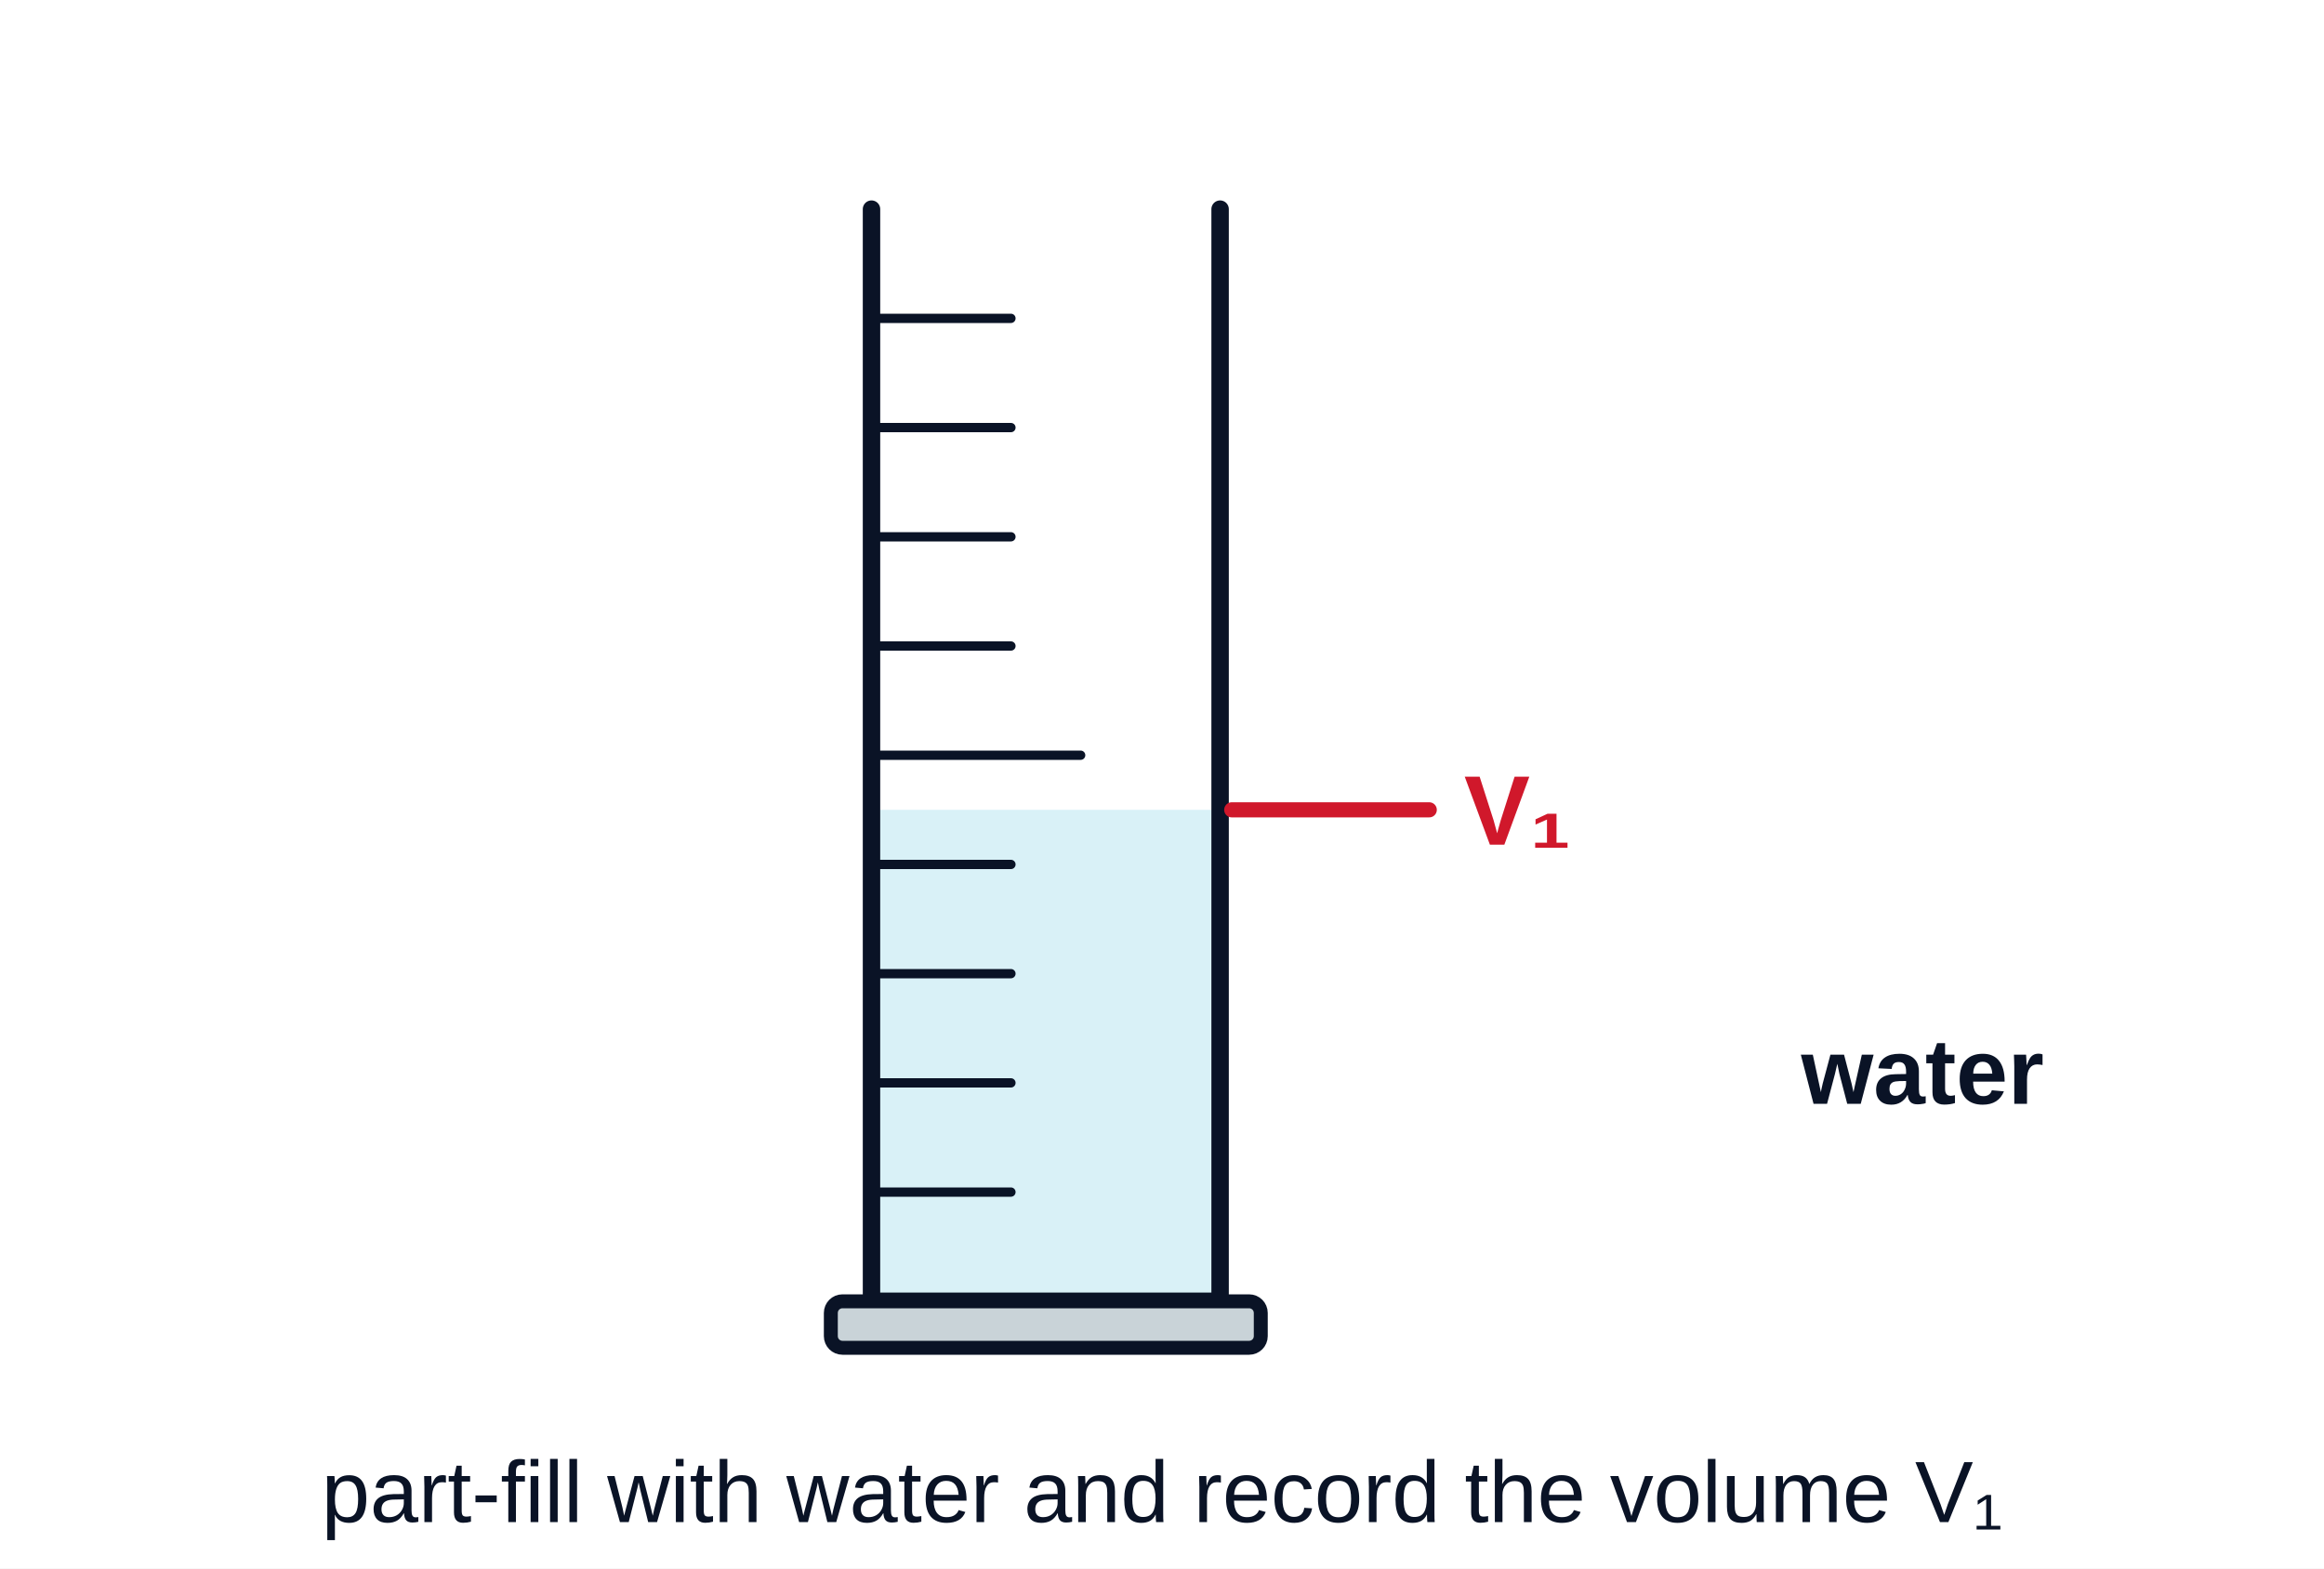
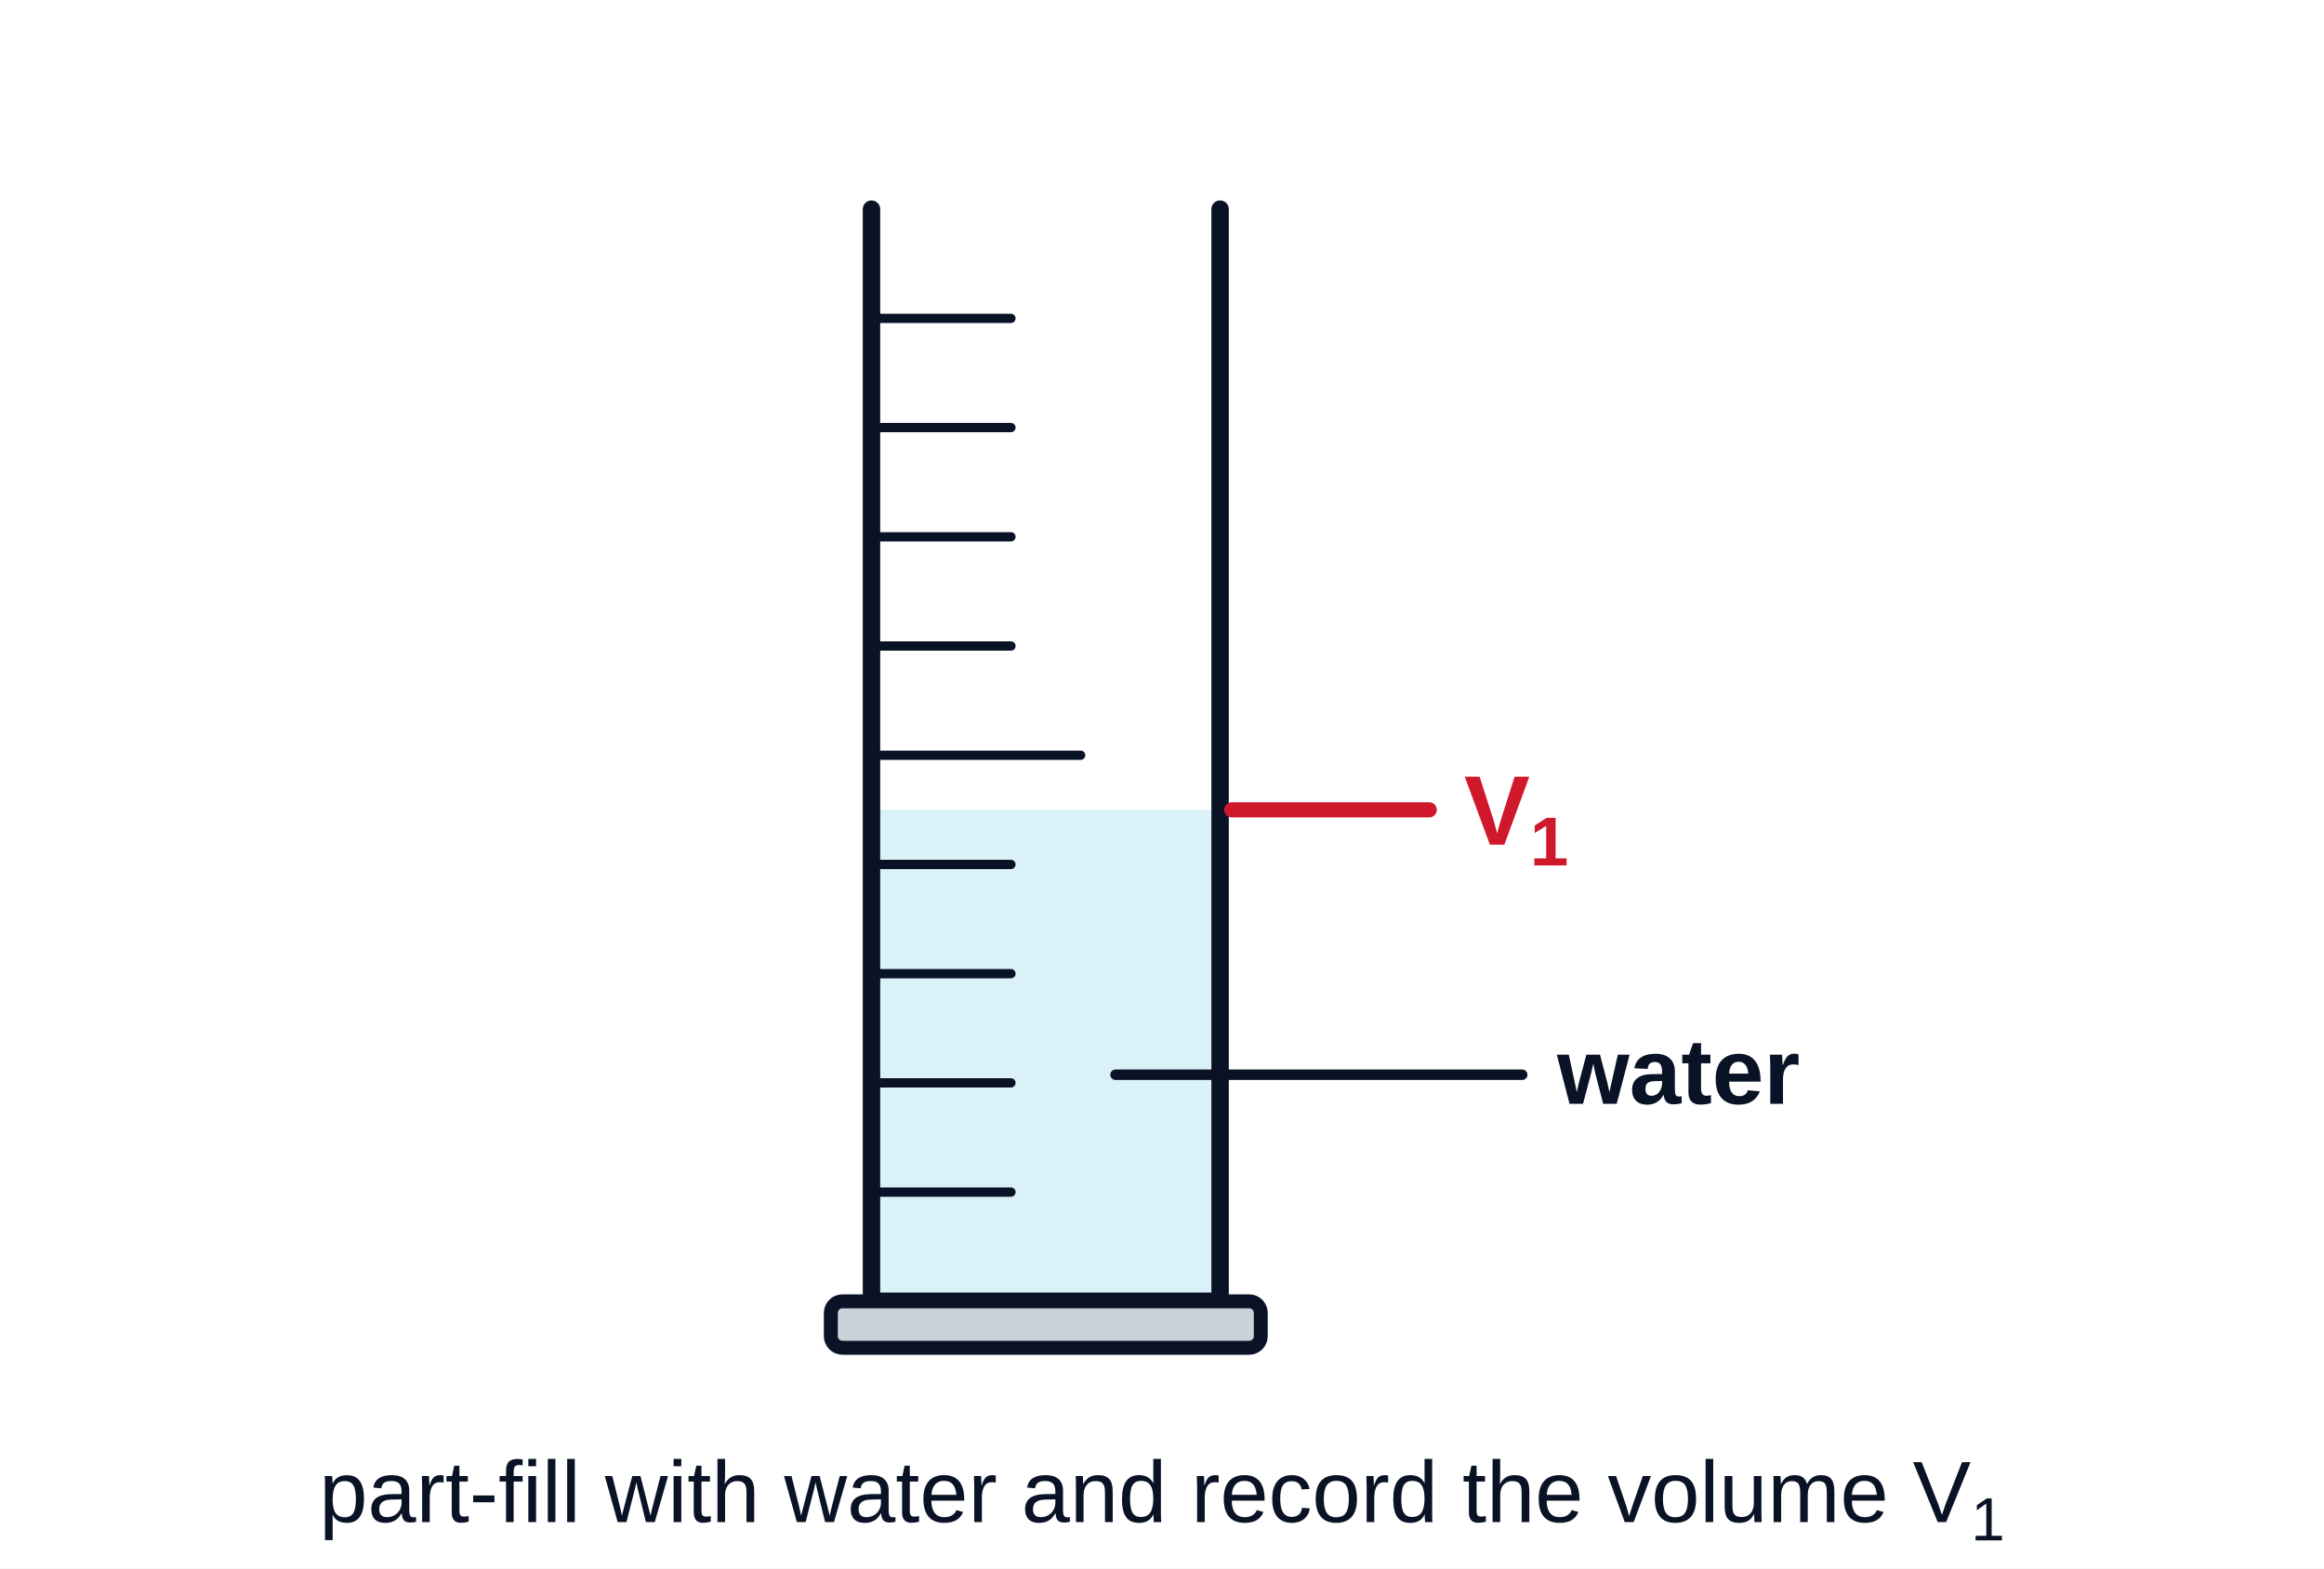
<svg xmlns="http://www.w3.org/2000/svg" viewBox="0 0 400 270" width="400" height="270" role="img" font-family="Arial, Helvetica, sans-serif" fill="none" stroke="#0a1326" stroke-width="3.2" stroke-linecap="round" stroke-linejoin="round">
  <rect width="400" height="270" fill="#ffffff" stroke="none" />
  <rect x="151.5" y="139.4" width="57" height="84.6" fill="#d9f1f7" stroke="none" stroke-width="0" />
  <path d="M150 36 V224 H210 V36" stroke="#0a1326" stroke-width="3" fill="none" />
  <rect x="143" y="224" width="74" height="8" fill="#c9d3d8" stroke="#0a1326" stroke-width="2.4" rx="2" />
  <line x1="150" y1="205.2" x2="174" y2="205.2" stroke="#0a1326" stroke-width="1.6" />
  <line x1="150" y1="186.4" x2="174" y2="186.4" stroke="#0a1326" stroke-width="1.6" />
  <line x1="150" y1="167.6" x2="174" y2="167.6" stroke="#0a1326" stroke-width="1.6" />
  <line x1="150" y1="148.8" x2="174" y2="148.8" stroke="#0a1326" stroke-width="1.6" />
  <line x1="150" y1="130" x2="186" y2="130" stroke="#0a1326" stroke-width="1.6" />
  <line x1="150" y1="111.2" x2="174" y2="111.2" stroke="#0a1326" stroke-width="1.6" />
  <line x1="150" y1="92.4" x2="174" y2="92.4" stroke="#0a1326" stroke-width="1.6" />
  <line x1="150" y1="73.6" x2="174" y2="73.6" stroke="#0a1326" stroke-width="1.6" />
  <line x1="150" y1="54.8" x2="174" y2="54.8" stroke="#0a1326" stroke-width="1.6" />
  <line x1="212" y1="139.4" x2="246" y2="139.4" stroke="#d0182b" stroke-width="2.6" />
-   <text x="252" y="145.4" text-anchor="start" font-size="17" font-weight="700" fill="#d0182b" stroke="none">V₁</text>
-   <text x="310" y="190" text-anchor="start" font-size="16" font-weight="700" fill="#0a1326" stroke="none">water</text>
-   <text x="200" y="262" text-anchor="middle" font-size="15" font-weight="400" fill="#0a1326" stroke="none">part-fill with water and record the volume V₁</text>
+   <text x="252" y="145.4" text-anchor="start" font-size="17" font-weight="700" fill="#d0182b" stroke="none">V<tspan dy="0.3em" font-size="70%">1</tspan>
+   </text>
+   <line x1="192" y1="185" x2="262" y2="185" stroke="#0a1326" stroke-width="1.8" />
+   <text x="268" y="190" text-anchor="start" font-size="16" font-weight="700" fill="#0a1326" stroke="none">water</text>
+   <text x="200" y="262" text-anchor="middle" font-size="15" font-weight="400" fill="#0a1326" stroke="none">part-fill with water and record the volume V<tspan dy="0.3em" font-size="70%">1</tspan>
+   </text>
</svg>
